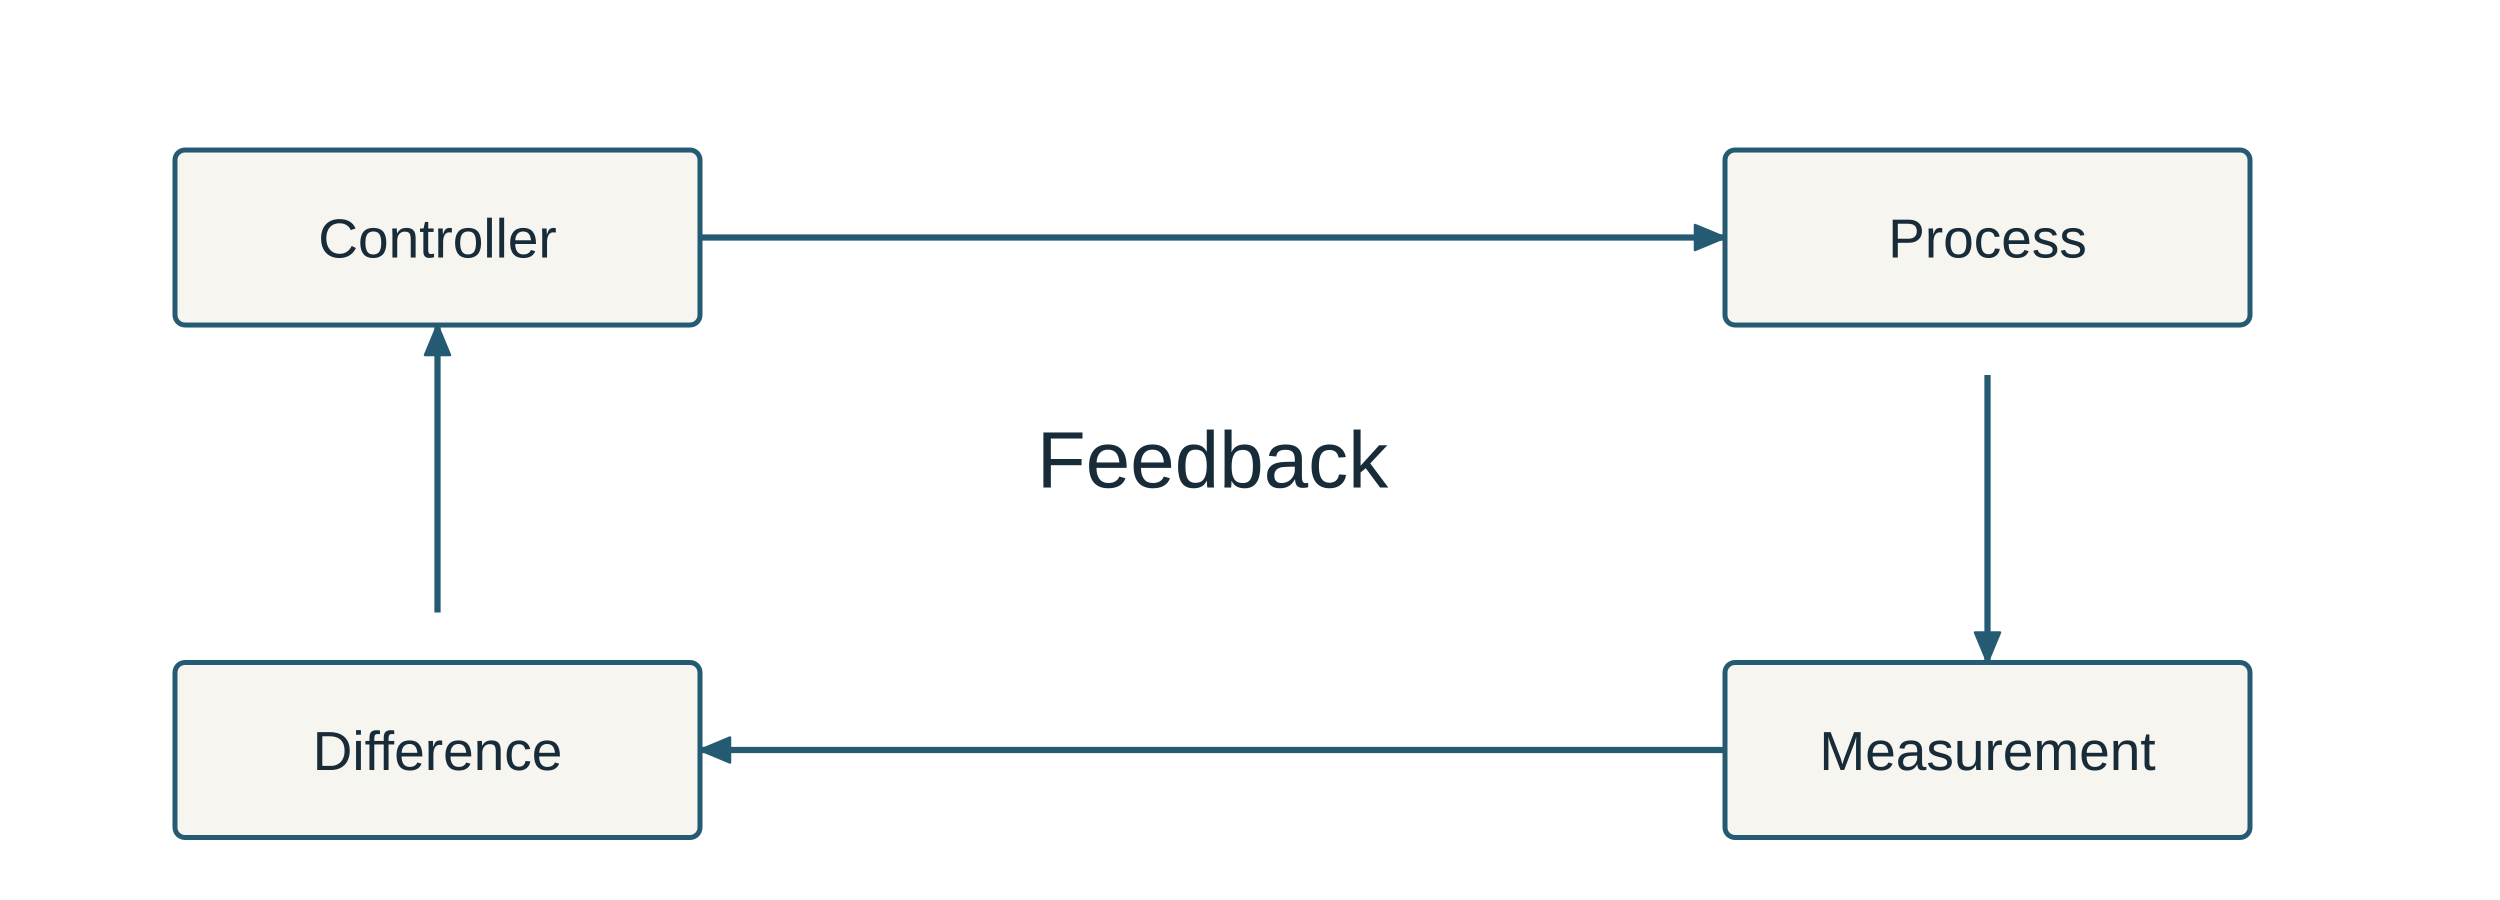
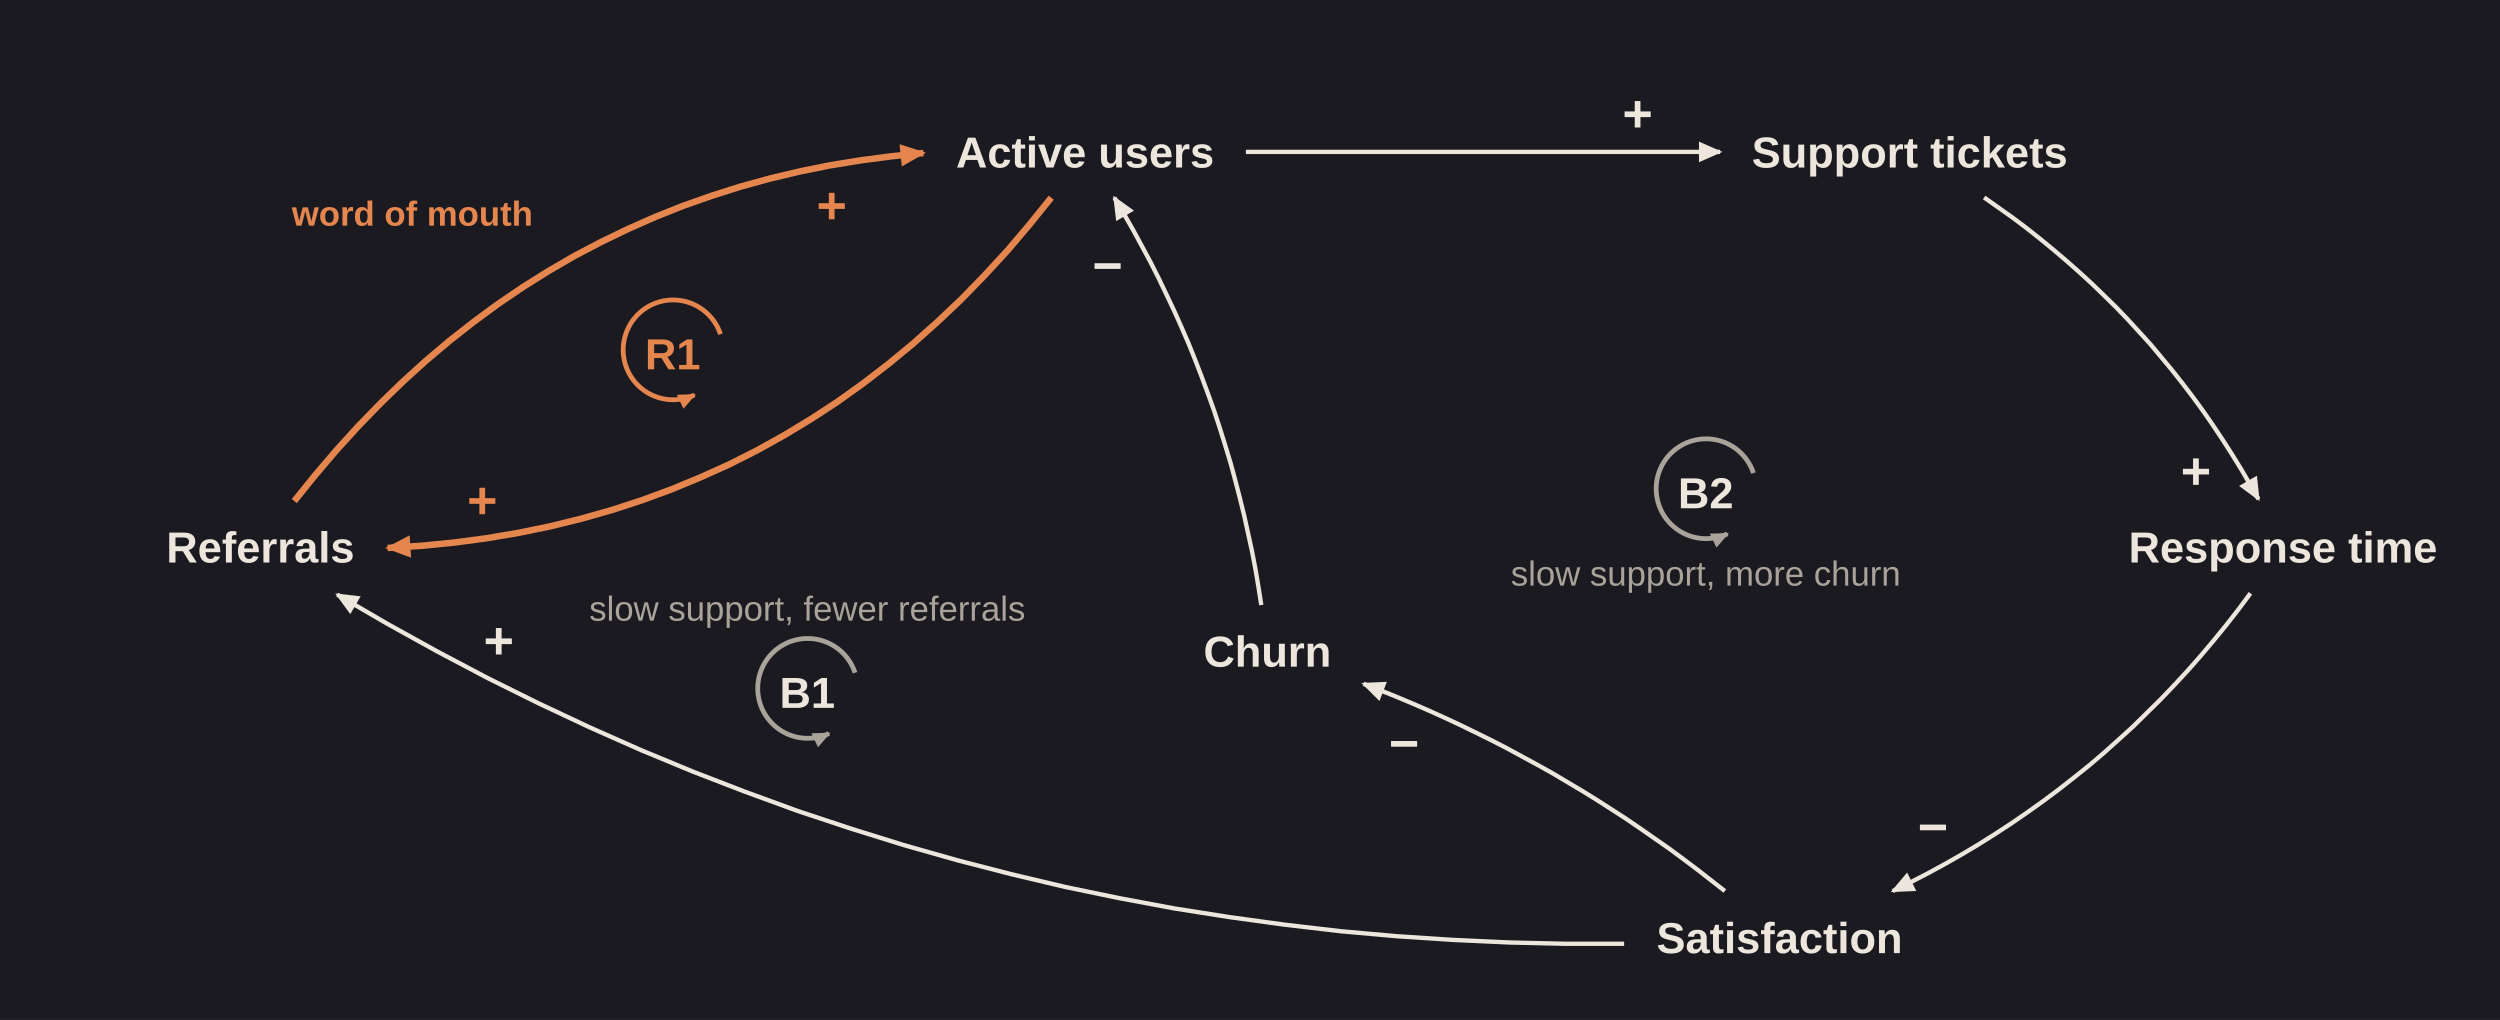
- <svg xmlns="http://www.w3.org/2000/svg" viewBox="0 0 1000 360" role="img" aria-label="Show what comes back">
-   <line x1="280" y1="95" x2="690" y2="95" stroke="#245B72" stroke-width="2.5" />
-   <path d="M690 95 L678.0 90.0 L678.0 100.0Z" fill="#245B72" stroke="#245B72" stroke-width="1" stroke-linejoin="round" />
-   <line x1="795" y1="150" x2="795" y2="265" stroke="#245B72" stroke-width="2.5" />
-   <path d="M795 265 L800.0 253.0 L790.0 253.0Z" fill="#245B72" stroke="#245B72" stroke-width="1" stroke-linejoin="round" />
-   <line x1="690" y1="300" x2="280" y2="300" stroke="#245B72" stroke-width="2.5" />
-   <path d="M280 300 L292.0 305.0 L292.0 295.0Z" fill="#245B72" stroke="#245B72" stroke-width="1" stroke-linejoin="round" />
-   <line x1="175" y1="245" x2="175" y2="130" stroke="#245B72" stroke-width="2.5" />
-   <path d="M175 130 L170.0 142.0 L180.0 142.0Z" fill="#245B72" stroke="#245B72" stroke-width="1" stroke-linejoin="round" />
-   <rect x="70" y="60" width="210" height="70" rx="4" fill="#F7F5EF" stroke="#245B72" stroke-width="2" />
-   <text x="175.0" y="103.0" font-family="Arial, sans-serif" font-size="22" text-anchor="middle" fill="#172B38">Controller</text>
-   <rect x="690" y="60" width="210" height="70" rx="4" fill="#F7F5EF" stroke="#245B72" stroke-width="2" />
-   <text x="795.0" y="103.0" font-family="Arial, sans-serif" font-size="22" text-anchor="middle" fill="#172B38">Process</text>
-   <rect x="690" y="265" width="210" height="70" rx="4" fill="#F7F5EF" stroke="#245B72" stroke-width="2" />
-   <text x="795.0" y="308.0" font-family="Arial, sans-serif" font-size="22" text-anchor="middle" fill="#172B38">Measurement</text>
-   <rect x="70" y="265" width="210" height="70" rx="4" fill="#F7F5EF" stroke="#245B72" stroke-width="2" />
-   <text x="175.0" y="308.0" font-family="Arial, sans-serif" font-size="22" text-anchor="middle" fill="#172B38">Difference</text>
-   <text x="485" y="195" font-family="Arial, sans-serif" font-size="32" text-anchor="middle" fill="#172B38">Feedback</text>
+ <svg xmlns="http://www.w3.org/2000/svg" viewBox="0 0 1152 470" width="1152" height="470" role="img" aria-labelledby="closed-loop-fig-title closed-loop-fig-desc" id="closed-loop-fig" class="ss-fig" font-family="&quot;Helvetica Neue&quot;,&quot;Segoe UI&quot;,&quot;Liberation Sans&quot;,Arial,sans-serif,&quot;Hiragino Sans&quot;,&quot;Noto Sans JP&quot;,&quot;Yu Gothic&quot;,&quot;Meiryo&quot;,&quot;IPAPGothic&quot;,sans-serif" style="overflow:visible;">
+   <rect x="0" y="0" width="1152" height="470" fill="#1b1a20" />
+   <defs>
+     <marker id="closed-loop-fig-arr" viewBox="0 0 10 10" refX="9" refY="5" markerWidth="10.8" markerHeight="10.8" markerUnits="userSpaceOnUse" orient="auto-start-reverse">
+       <path d="M0 0.6L10 5L0 9.4Z" fill="#ece6dc" />
+     </marker>
+     <marker id="closed-loop-fig-arr-em" viewBox="0 0 10 10" refX="9" refY="5" markerWidth="11.7" markerHeight="11.7" markerUnits="userSpaceOnUse" orient="auto-start-reverse">
+       <path d="M0 0.6L10 5L0 9.4Z" fill="#e6864f" />
+     </marker>
+     <marker id="closed-loop-fig-loop" viewBox="0 0 10 10" refX="9" refY="5" markerWidth="8.1" markerHeight="8.1" markerUnits="userSpaceOnUse" orient="auto-start-reverse">
+       <path d="M0 0.6L10 5L0 9.4Z" fill="#aaa39a" />
+     </marker>
+     <marker id="closed-loop-fig-loop-em" viewBox="0 0 10 10" refX="9" refY="5" markerWidth="8.1" markerHeight="8.1" markerUnits="userSpaceOnUse" orient="auto-start-reverse">
+       <path d="M0 0.6L10 5L0 9.4Z" fill="#e6864f" />
+     </marker>
+   </defs>
+   <path d="M484.4 91.1L474.4 103.5L464.2 115.5L453.7 126.9L443.0 137.9L432.0 148.3L420.8 158.3L409.4 167.7L397.7 176.7L385.8 185.2L373.7 193.1L361.3 200.6L348.7 207.6L335.8 214.1L322.7 220.0L309.4 225.5L295.8 230.5L282.0 235.0L267.9 239.0L253.7 242.5L239.1 245.5L224.4 248.0L209.4 250.0L194.1 251.5L178.6 252.5" fill="none" stroke="#e6864f" stroke-width="3" stroke-linejoin="round" marker-end="url(#closed-loop-fig-arr-em)" />
+   <path d="M135.6 230.9L145.2 219.0L155.0 207.5L165.0 196.5L175.2 186.0L185.6 175.9L196.3 166.2L207.2 157.0L218.3 148.3L229.6 140.0L241.1 132.2L252.9 124.8L264.8 117.9L277.0 111.5L289.4 105.5L302.1 99.9L314.9 94.8L328.0 90.2L341.2 86.0L354.7 82.3L368.5 79.0L382.4 76.2L396.5 73.9L410.9 72.0L425.5 70.5" fill="none" stroke="#e6864f" stroke-width="3" stroke-linejoin="round" marker-end="url(#closed-loop-fig-arr-em)" />
+   <path d="M574.1 70.0L583.2 70.0L592.3 70.0L601.4 70.0L610.5 70.0L619.6 70.0L628.7 70.0L637.8 70.0L646.9 70.0L656.0 70.0L665.1 70.0L674.2 70.0L683.3 70.0L692.5 70.0L701.6 70.0L710.7 70.0L719.8 70.0L728.9 70.0L738.0 70.0L747.1 70.0L756.2 70.0L765.3 70.0L774.4 70.0L783.5 70.0L792.6 70.0" fill="none" stroke="#ece6dc" stroke-width="2" stroke-linejoin="round" marker-end="url(#closed-loop-fig-arr)" />
+   <path d="M914.3 91.0L920.8 95.6L927.3 100.2L933.7 105.0L939.9 109.9L946.0 114.9L952.0 120.0L957.9 125.2L963.7 130.5L969.3 135.9L974.9 141.4L980.3 147.0L985.6 152.8L990.9 158.6L995.9 164.6L1000.9 170.6L1005.8 176.8L1010.6 183.1L1015.2 189.4L1019.7 195.9L1024.1 202.5L1028.4 209.2L1032.6 216.0L1036.7 223.0L1040.7 230.0" fill="none" stroke="#ece6dc" stroke-width="2" stroke-linejoin="round" marker-end="url(#closed-loop-fig-arr)" />
+   <path d="M1037.0 273.4L1031.5 280.8L1025.8 288.1L1020.0 295.2L1014.1 302.2L1008.1 309.0L1002.0 315.6L995.7 322.2L989.3 328.5L982.9 334.8L976.3 340.8L969.6 346.8L962.8 352.6L955.8 358.2L948.8 363.7L941.7 369.0L934.4 374.2L927.0 379.3L919.5 384.2L911.9 389.0L904.2 393.6L896.3 398.1L888.4 402.4L880.3 406.6L872.2 410.6" fill="none" stroke="#ece6dc" stroke-width="2" stroke-linejoin="round" marker-end="url(#closed-loop-fig-arr)" />
+   <path d="M748.4 434.9L721.9 434.9L695.6 434.3L669.5 433.1L643.5 431.4L617.7 429.1L592.0 426.1L566.5 422.6L541.1 418.6L515.9 413.9L490.8 408.7L465.9 402.8L441.1 396.4L416.4 389.4L392.0 381.8L367.6 373.7L343.5 364.9L319.4 355.6L295.5 345.7L271.8 335.2L248.2 324.1L224.8 312.5L201.5 300.2L178.4 287.4L155.4 274.0" fill="none" stroke="#ece6dc" stroke-width="2" stroke-linejoin="round" marker-end="url(#closed-loop-fig-arr)" />
+   <path d="M794.8 410.6L788.4 405.6L782.0 400.6L775.6 395.8L769.1 391.0L762.5 386.4L755.9 381.8L749.3 377.3L742.5 372.9L735.8 368.6L729.0 364.4L722.1 360.3L715.2 356.2L708.2 352.3L701.2 348.5L694.2 344.7L687.0 341.0L679.9 337.5L672.7 334.0L665.4 330.6L658.1 327.3L650.7 324.1L643.3 321.0L635.8 318.0L628.3 315.1" fill="none" stroke="#ece6dc" stroke-width="2" stroke-linejoin="round" marker-end="url(#closed-loop-fig-arr)" />
+   <path d="M581.2 278.8L579.9 270.5L578.5 262.2L576.9 253.9L575.1 245.7L573.3 237.5L571.3 229.4L569.2 221.3L567.0 213.2L564.6 205.3L562.1 197.3L559.5 189.4L556.7 181.6L553.8 173.8L550.8 166.0L547.7 158.3L544.4 150.7L541.0 143.1L537.4 135.5L533.8 128.0L530.0 120.5L526.0 113.1L522.0 105.7L517.8 98.4L513.5 91.1" fill="none" stroke="#ece6dc" stroke-width="2" stroke-linejoin="round" marker-end="url(#closed-loop-fig-arr)" />
+   <text x="500" y="77.2" font-size="20" text-anchor="middle" fill="#ece6dc" font-weight="650">Active users</text>
+   <text x="880" y="77.2" font-size="20" text-anchor="middle" fill="#ece6dc" font-weight="650">Support tickets</text>
+   <text x="1052" y="259.2" font-size="20" text-anchor="middle" fill="#ece6dc" font-weight="650">Response time</text>
+   <text x="820" y="439.2" font-size="20" text-anchor="middle" fill="#ece6dc" font-weight="650">Satisfaction</text>
+   <text x="584" y="307.2" font-size="20" text-anchor="middle" fill="#ece6dc" font-weight="650">Churn</text>
+   <text x="120" y="259.2" font-size="20" text-anchor="middle" fill="#ece6dc" font-weight="650">Referrals</text>
+   <text x="222.22" y="238.84" font-size="24" text-anchor="middle" fill="#e6864f" font-weight="700" stroke="#1b1a20" stroke-width="6.72" stroke-linejoin="round" paint-order="stroke">+</text>
+   <text x="383.25" y="102.93" font-size="24" text-anchor="middle" fill="#e6864f" font-weight="700" stroke="#1b1a20" stroke-width="6.72" stroke-linejoin="round" paint-order="stroke">+</text>
+   <text x="754.6" y="60.64" font-size="24" text-anchor="middle" fill="#ece6dc" font-weight="700" stroke="#1b1a20" stroke-width="6.72" stroke-linejoin="round" paint-order="stroke">+</text>
+   <text x="1011.88" y="225.31" font-size="24" text-anchor="middle" fill="#ece6dc" font-weight="700" stroke="#1b1a20" stroke-width="6.72" stroke-linejoin="round" paint-order="stroke">+</text>
+   <text x="890.7" y="389.27" font-size="24" text-anchor="middle" fill="#ece6dc" font-weight="700" stroke="#1b1a20" stroke-width="6.72" stroke-linejoin="round" paint-order="stroke">−</text>
+   <text x="229.82" y="303.48" font-size="24" text-anchor="middle" fill="#ece6dc" font-weight="700" stroke="#1b1a20" stroke-width="6.72" stroke-linejoin="round" paint-order="stroke">+</text>
+   <text x="647" y="350.75" font-size="24" text-anchor="middle" fill="#ece6dc" font-weight="700" stroke="#1b1a20" stroke-width="6.72" stroke-linejoin="round" paint-order="stroke">−</text>
+   <text x="510.37" y="130.59" font-size="24" text-anchor="middle" fill="#ece6dc" font-weight="700" stroke="#1b1a20" stroke-width="6.72" stroke-linejoin="round" paint-order="stroke">−</text>
+   <g class="closed-loop-marker">
+     <path d="M332 154A23 23 0 1 0 320 182" fill="none" stroke="#e6864f" stroke-width="2.2" marker-end="url(#closed-loop-fig-loop-em)" />
+     <text x="310" y="170.2" font-size="20" text-anchor="middle" fill="#e6864f" font-weight="800">R1</text>
+     <text x="190" y="104" font-size="16" text-anchor="middle" fill="#e6864f" font-weight="600">word of mouth</text>
+   </g>
+   <g class="closed-loop-marker">
+     <path d="M394 310A23 23 0 1 0 382 338" fill="none" stroke="#aaa39a" stroke-width="2.2" marker-end="url(#closed-loop-fig-loop)" />
+     <text x="372" y="326.2" font-size="20" text-anchor="middle" fill="#ece6dc" font-weight="800">B1</text>
+     <text x="372" y="286" font-size="16" text-anchor="middle" fill="#aaa39a">slow support, fewer referrals</text>
+   </g>
+   <g class="closed-loop-marker">
+     <path d="M808 218A23 23 0 1 0 796 246" fill="none" stroke="#aaa39a" stroke-width="2.2" marker-end="url(#closed-loop-fig-loop)" />
+     <text x="786" y="234.2" font-size="20" text-anchor="middle" fill="#ece6dc" font-weight="800">B2</text>
+     <text x="786" y="269.84" font-size="16" text-anchor="middle" fill="#aaa39a">slow support, more churn</text>
+   </g>
</svg>
